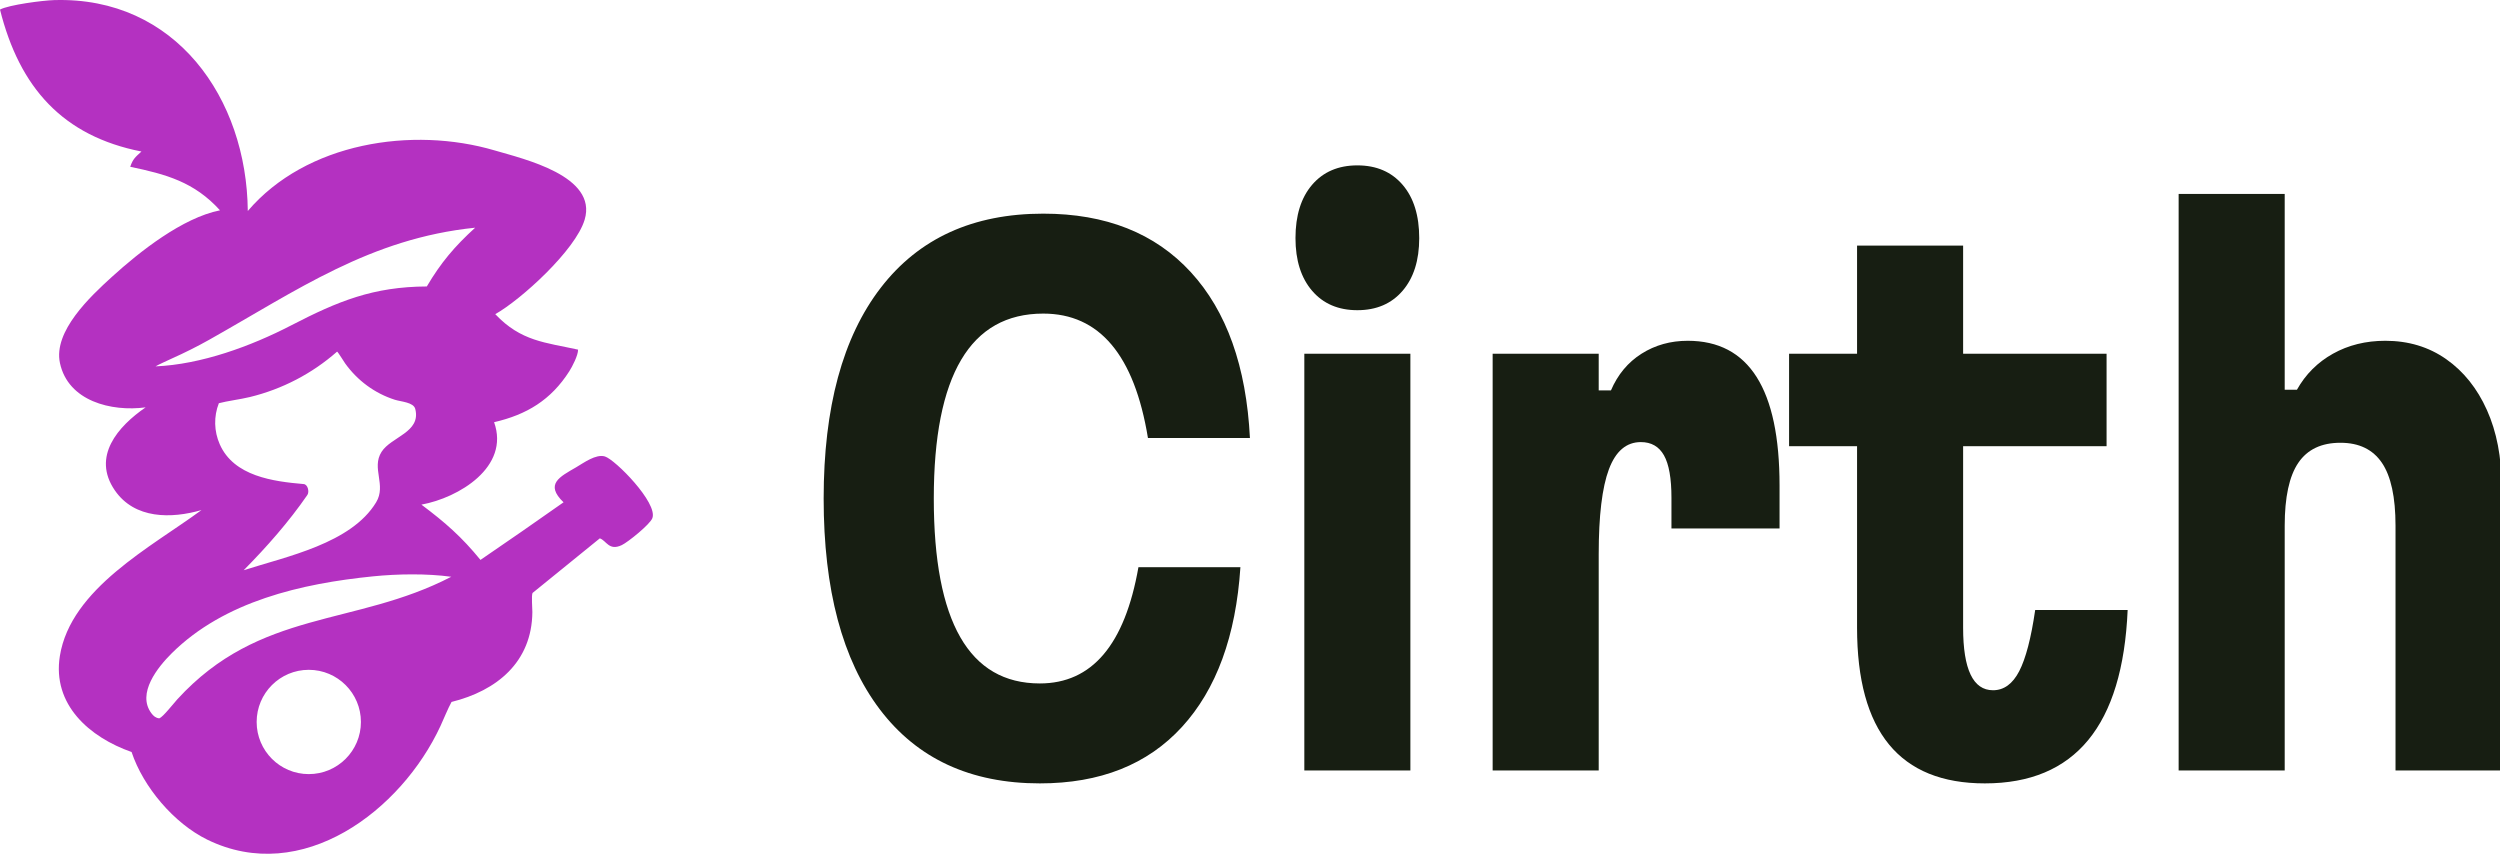
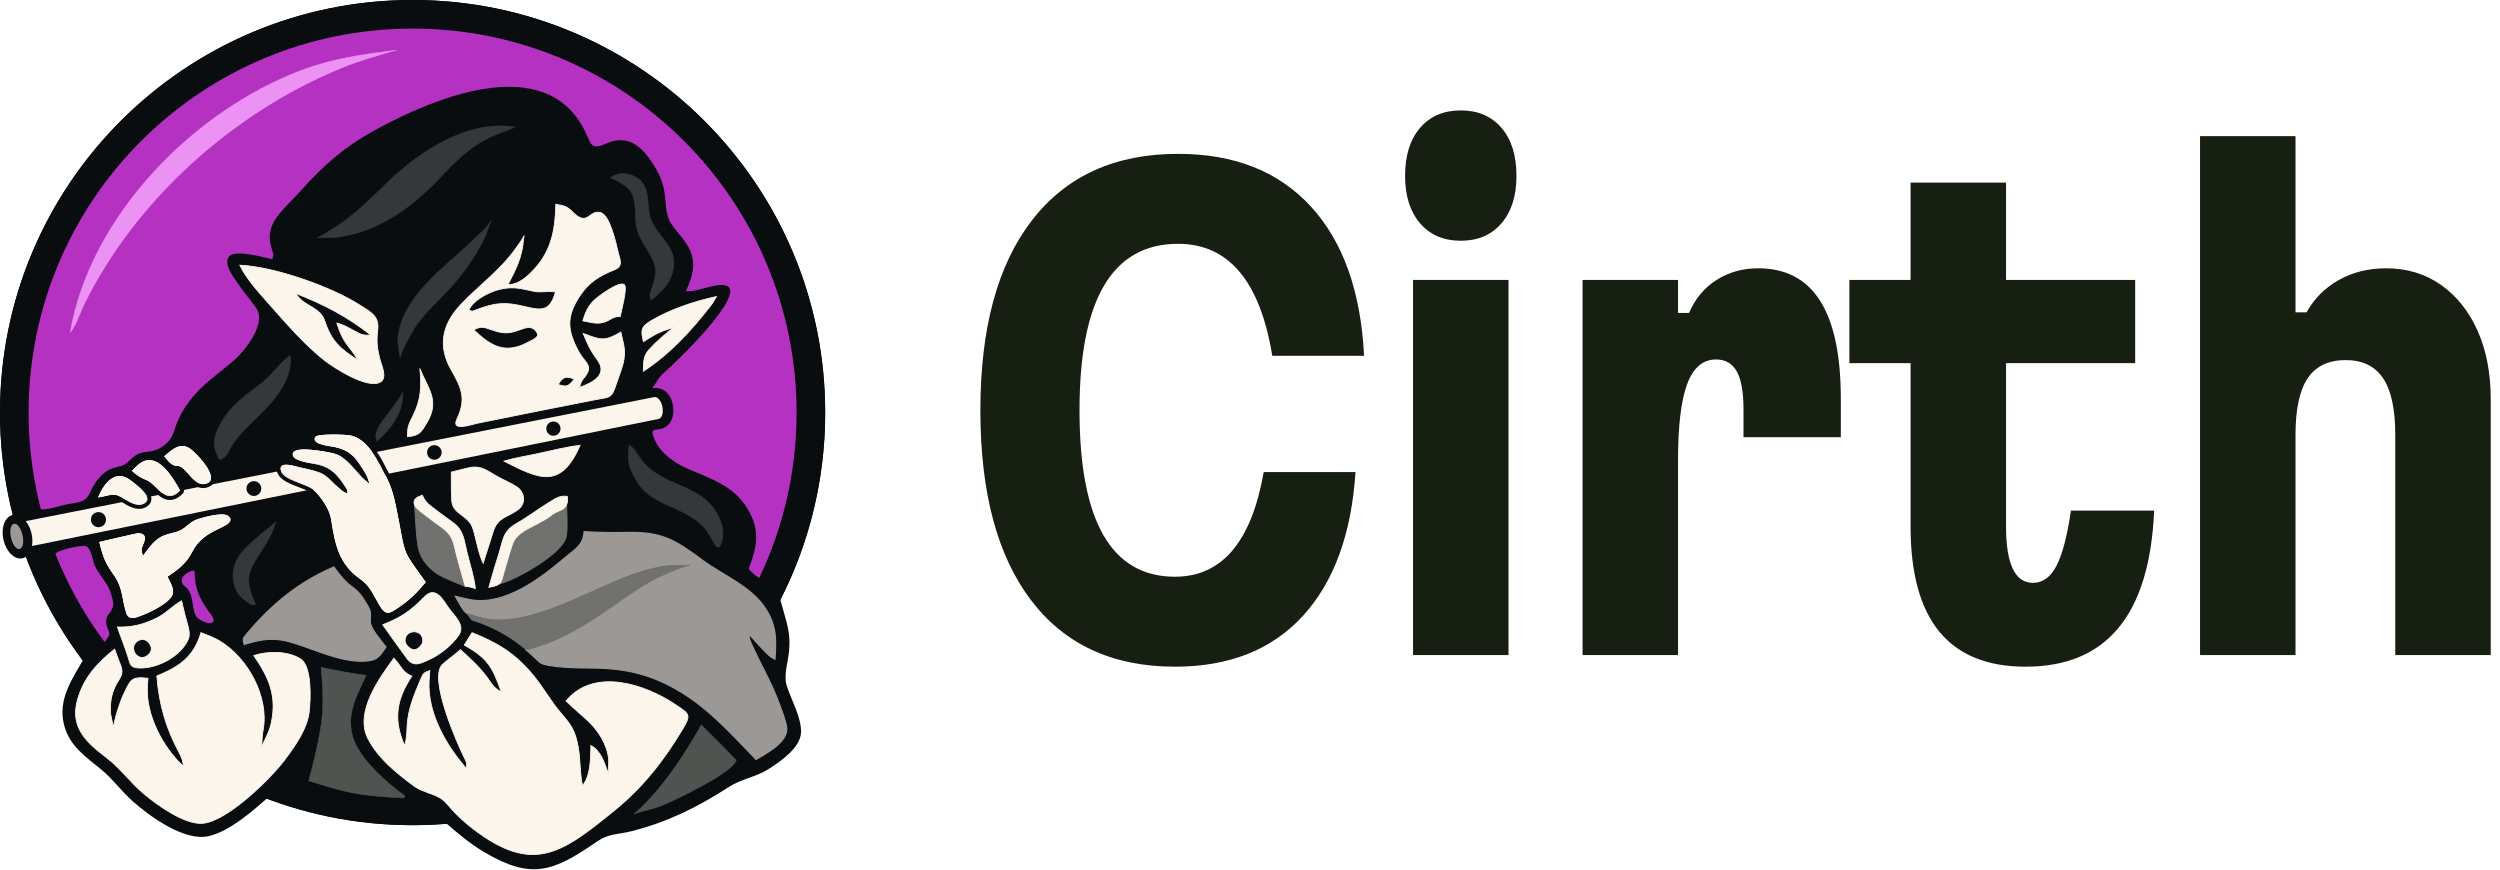
- <svg xmlns="http://www.w3.org/2000/svg" width="316.235" height="108" viewBox="0 0 316.235 108" fill="none" role="img" aria-label="Cirth">
-   <g transform="translate(0 0) scale(0.27) translate(-108.06 -56.004)" fill="#B431C1">
-     <path d="M133.41 56.05C190.4 54.31 223.68 102.16 224.15 154.85C251.52 122.78 301.18 115.08 339.86 126.49C353.45 130.5 388.11 138.41 381.96 158.95C377.68 173.25 352.12 196.42 340.09 203.19C352.15 215.96 363.6 216.43 378.88 219.81C378.95 222.41 376.17 227.76 374.77 229.95C366.21 243.38 354.82 250.28 339.54 253.8C347.04 274.77 322.98 289.23 305.49 292.42C316.76 300.87 324.38 307.57 333.16 318.32C346.2 309.43 359.17 300.43 372.08 291.33C363.2 282.8 370.25 279.42 377.97 274.93C381.52 272.86 387.23 268.6 391.44 269.85C396.24 271.27 416.37 291.64 413.69 298.76C412.6 301.67 402.25 310.02 399.35 311.39C393.31 314.24 392.17 309.26 389.07 308.22C378.58 316.76 368.05 325.27 357.55 333.81C356.96 335.17 357.49 340.79 357.47 342.74C357.27 366.22 340.78 379.61 319.6 384.86C317.9 387.95 315.97 392.78 314.43 396.11C296.06 435.79 249.52 471.11 205.13 449.36C189.58 441.73 175.14 424.71 169.71 408.32C150.03 401.43 132.44 386.16 136.11 363.31C141.19 331.74 179.05 312.21 202.46 294.97C188.36 299.04 171.16 299.27 161.86 285.74C150.96 269.88 163.33 255.74 176.29 246.85C160.15 248.99 139.99 243.92 136.15 226.11C132.93 211.19 150.45 194.85 160.44 185.76C173.56 173.83 193.59 158.02 211.13 154.54C199.06 141.21 185.78 137.64 169.07 134.14C170.36 130.41 171.41 129.68 174.33 126.99C137.56 119.77 117.22 97.12 108.06 60.49C112.22 58.25 128.19 56.2 133.41 56.05ZM210.59 244.91C208.15 251.12 208.32 258.04 211.01 264.14C217.61 279.16 236.11 281.56 250.34 282.79C252.29 282.96 253.07 286.42 252.06 287.89C243.39 300.49 232.98 312.28 222.23 323.15C242.33 316.71 272.61 310.61 284.27 291.35C289.19 283.23 281.95 275.37 286.8 267.72C291.33 260.58 305.42 258.59 302.61 247.59C301.8 244.44 295.98 244.22 293.05 243.29C283.64 240.3 275.5 234.27 269.75 226.24C269.23 225.52 266.48 221.02 265.99 220.73C254.3 231.03 240.28 238.32 225.14 242.01C220.62 243.11 214.46 243.87 210.59 244.91ZM191.14 383.62C229.92 341.27 274.23 349.66 319.47 326.22C308.04 324.64 294.29 324.87 282.82 326.02C249.44 329.38 213.13 337.64 188.51 362.07C182.08 368.45 171.99 380.84 179 390.18C179.98 391.48 181.03 392.38 182.68 392.55C184.48 391.88 189.32 385.61 191.14 383.62ZM180.92 227.65C202.33 226.75 225.62 218.2 244.44 208.46C266.46 197.07 282.92 190.33 308.02 190.21C314.64 179 321.03 171.47 330.67 162.68C281.53 167.71 247.38 191.94 205.97 215.24C200.26 218.45 194.39 221.36 188.41 224.04C186.86 224.74 181.91 227.02 180.92 227.65ZM252.72 418.67C266.22 418.67 277.15 407.73 277.15 394.24C277.15 380.75 266.22 369.81 252.72 369.81C239.23 369.81 228.3 380.75 228.3 394.24C228.3 407.73 239.23 418.67 252.72 418.67Z" />
+ <svg xmlns="http://www.w3.org/2000/svg" width="310.469" height="108" viewBox="0 0 310.469 108" role="img" aria-label="Cirth">
+   <g transform="translate(0 -2.687) scale(0.09) translate(-53.29 0)">
+     <g fill="#090D10" fill-rule="evenodd">
+       <path d="M68.64 743.36 C46.52 755.4 65.81 808.26 86.69 797.18 C89.27 795.81 85.47 796.42 93.09 799.98 C106.87 836.12 123.61 872.53 146.55 903.79 C153.8 913.67 160.8 922.57 165.86 933.78 C166.22 934.56 166.8 935.37 167.37 936.02 C167.07 936.4 166.77 936.77 166.47 937.14 C167.42 937.46 168.38 937.79 169.34 938.11 C152.97 966.59 132.88 994.76 141.58 1029.68 C149.09 1059.8 172.02 1074.25 194.15 1092.66 C208.97 1104.99 220.83 1121.53 235.48 1134.66 C259.18 1155.9 307.45 1191.05 340.71 1183.7 C370.4 1177.14 401.8 1148.88 424.38 1129.23 C428.73 1131.54 422.8 1130.94 428.81 1130.53 C438.51 1129.87 454.93 1140.19 465.31 1143.2 C519.34 1158.82 576.61 1167.45 632.88 1164.6 C642.14 1164.13 650.92 1164.39 660.06 1164.24 C662.28 1164.2 664.02 1163.88 666.17 1163.49 C684.43 1179.09 700.5 1193.25 721.33 1205.6 C787.67 1244.95 817.66 1231.93 877.3 1190.89 C893.3 1179.88 906.68 1181.35 924.52 1176.84 C974.33 1164.22 1016 1143.64 1058.89 1115.82 C1076.24 1104.56 1095.98 1102.33 1113.81 1091.04 C1130.28 1080.61 1158.26 1061.37 1158.63 1040.04 C1158.98 1018.97 1144.75 995.15 1138.66 975.27 C1134.39 961.35 1141.01 942.07 1142.21 927.32 C1143.93 906.15 1140.44 894.22 1134.77 874.24 C1132.77 867.19 1130.77 860.13 1128.77 853.08 C1252.27 608.01 1178.95 305.02 957.73 142.63 C769.92 4.77 512.45 -4.85 317.39 123.97 C292.44 140.45 269.72 155.14 247.32 175.27 C89.29 317.26 21.54 529.59 73.18 736.46 C74.22 740.6 73.74 736.34 68.64 743.36 Z" />
+     </g>
+     <circle cx="622.61" cy="599.16" r="569.32" fill="#090D10" />
+     <circle cx="622.61" cy="599.16" r="535.85" fill="#B431C1" />
+     <ellipse cx="77.44" cy="770.39" rx="19.87" ry="30.6" transform="rotate(-13 77.44 770.39)" fill="#090D10" />
+     <g fill="#090D10" fill-rule="evenodd">
+       <path d="M909.61 139.07 C711.83 16.5 466.18 33.01 283.35 174.87 C132.04 292.27 53.62 491.39 83.29 680.37 C142.56 1057.96 557.99 1262.15 891.74 1074.12 C1003.29 1011.27 1080.06 915.08 1128.21 797.39 C1226.7 556.67 1129.29 275.19 909.61 139.07 Z M321.61 817.41 C322.37 844.35 328.67 856.28 344.24 877.53 C358.81 897.43 327.72 889.2 323.03 878.68 C317.42 866.07 320.77 848.36 308.81 839.29 C295.02 828.84 314.33 816.18 321.61 817.41 Z M196.81 917.51 C190.25 912.21 181.89 897.89 176.93 890.3 C157.74 860.93 141.49 829.69 128.44 797.13 C125.48 789.75 164.6 781.91 170.88 783.23 C179.19 784.97 180.78 802.76 184.03 810.07 C190.63 824.96 201.88 833.31 206.7 850.01 C210.19 862.1 211.84 866.3 203.76 876.63 C192.95 890.47 207.59 900.59 203.18 907.75 C201.07 911.17 198.87 913.82 196.81 917.51 Z M1086.36 814.93 C1097.61 785.53 1102.61 762.12 1085.57 733.22 C1066.07 700.15 1035.42 691.03 1002.66 676.9 C981.93 667.95 959.08 651.31 953.76 627.97 C952.37 621.85 961.27 622.6 965.71 621.56 C992.3 615.34 985.91 563.69 956.73 565.16 C955.48 565.23 954.23 565.28 952.99 565.33 C959.47 558.46 961.03 551.33 968.69 544.88 C983.56 532.36 1090.02 430.23 1053.32 423.39 C1042.49 421.37 1021.2 429.29 1009.66 431.24 C1006.31 431.8 1003.13 431.7 999.76 431.7 C1011.35 406.36 1015.53 386.41 997.79 362.26 C983.1 342.28 973.88 338.7 971.97 311.46 C970.42 289.42 967.43 277.39 955.77 258.31 C940.89 233.96 921.07 214.39 891.07 227.43 C867.61 237.62 869.82 229.62 860.35 210.53 C805.27 99.46 650.12 165.91 570.55 209.43 C529.42 231.92 499.51 257.97 468.52 292.81 C458.27 304.33 445.59 315.84 436.38 327.87 C424.7 343.14 422.66 357.89 429.05 375.76 C430.96 381.09 430.66 382.22 429.22 387.5 C417.17 384.95 379.2 374.39 370.14 382.96 C359.39 393.14 377.93 415.63 384.17 424.73 C391.38 435.25 400.1 444.98 407.07 455.37 C420.79 475.82 392.99 511.78 378.17 525.24 C359.91 541.83 340.31 554.14 323.44 572.79 C310.07 587.57 299.07 605.23 293.63 624.44 C290.31 636.14 281.42 645.36 270.19 650.1 C256.54 655.85 248.47 650.01 235.31 662.23 C225.97 670.89 225.91 671.76 213.33 674.64 C195.14 678.82 184.58 694 177.32 709.94 C171.02 723.77 160.11 723.03 146.76 725.51 C139.76 726.81 111.71 735.78 107.15 731.76 C104.38 729.31 95.24 672.17 94.3 664.59 C58.97 379.34 256.55 117.88 540.34 73.21 C646.11 56.55 733.32 67.51 831.96 109.7 C1010.33 185.99 1129.23 349.4 1151.81 541.33 C1161.58 624.37 1154.97 704.02 1124.55 782.45 C1119.5 795.45 1113.44 811.9 1106.09 823.59 C1102.77 828.89 1101.55 828.18 1096.29 824.26 C1092.7 821.58 1089.51 818.11 1086.36 814.93 Z" />
+     </g>
+     <g fill="#090D10" fill-rule="evenodd">
+       <path d="M1191.93 599.16 A569.32 569.32 0 1 1 53.29 599.16 A569.32 569.32 0 1 1 1191.93 599.16 Z M1152.46 599.16 A529.85 529.85 0 1 1 92.76 599.16 A529.85 529.85 0 1 1 1152.46 599.16 Z" />
+     </g>
+     <g fill="#ED92F5" fill-rule="evenodd">
+       <path d="M150.09 488.8 C158.48 479.04 163.28 462.48 169.11 450.54 C239.98 305.5 375.83 184.46 524.57 123.66 C549.43 113.49 575.04 106.4 600.75 98.85 C555.13 104.76 513.33 110.21 469.85 126.55 C320.12 182.8 177.51 327.94 150.09 488.8 Z" stroke="#ED92F5" stroke-width="0.45" stroke-linecap="round" stroke-linejoin="miter" paint-order="stroke fill" />
+     </g>
+     <g fill="#9B9896" fill-rule="evenodd">
+       <path d="M585.85 922.58 C579.76 914.36 564.3 897.29 564.21 887.59 C564.1 875.56 566.43 875.45 559.71 864.11 C552.28 851.55 548.82 846.64 536.93 837.89 C527.34 830.84 521.05 821.56 514.01 812.16 C464.69 833.37 427.18 864.48 392.89 905.62 C387.97 911.51 388.29 912.05 390.33 919.12 C424.87 908.29 440.24 910.1 473.94 922.24 C501.03 931.99 535.24 946.17 564.55 941.25 C575.64 939.4 580.06 931.12 585.85 922.58 Z M681.66 852.65 C685.02 858.49 694.09 877.64 700.98 877.91 C710.45 878.29 720.94 883.7 731.17 884.89 C774.9 890 835.5 861.57 875.19 843.82 C910.67 827.97 952.12 808.3 991.81 809.55 C994.57 809.64 996.81 810.1 999.48 810.69 C986.98 817.29 973.33 820.08 960.43 826.75 C925.65 844.72 894.21 870.68 860.67 891.28 C837.98 905.21 816.38 916.6 790.12 922.19 C786.19 923.02 782.55 924.73 778.83 926.2 C785.58 931.82 791.42 937.85 797.89 943.6 C806.53 951.29 856.58 951.62 869.56 951.66 C916.35 951.8 952.49 960.28 992.73 984.68 C1032.77 1008.95 1064.35 1044.35 1096.55 1077.85 C1110.58 1069.59 1140.48 1053.8 1138.88 1034.78 C1138.12 1025.75 1132.42 1011.58 1129.27 1002.72 C1118.7 972.96 1102.06 945.48 1089.47 916.7 C1087.37 911.89 1087.16 910.08 1086.82 904.9 C1095.41 914.14 1104.55 925.08 1113.7 933.54 C1116.6 936.22 1119.18 937.75 1122.64 939.55 C1124.51 913.45 1125.12 894.25 1110.56 870.99 C1090.25 838.54 1051.18 824.23 1021.54 802.08 C984.33 774.27 965.71 763.46 917.94 764.52 C898.08 764.96 879.18 764.61 859.35 763.5 C857.61 782.73 846.98 787.44 833.52 798.87 C799.3 827.92 749.97 865.94 702.32 857.36 C695.38 856.11 688.51 854.32 681.66 852.65 Z M83.57 768.4 C85.63 777.54 84.09 785.68 80.14 786.57 C76.19 787.46 71.32 780.77 69.25 771.62 C67.19 762.48 68.73 754.34 72.68 753.45 C76.63 752.56 81.5 759.25 83.57 768.4 Z" stroke="#9B9896" stroke-width="1.65" stroke-linecap="round" stroke-linejoin="miter" paint-order="stroke fill" />
+     </g>
+     <g fill="#71716F" fill-rule="evenodd">
+       <path d="M1005.74 809.68 C994.97 811.76 983.21 809.21 971.66 811.01 C936.65 816.48 907.72 829.65 875.74 843.92 C829.29 864.65 763.11 896.92 712.03 881.13 C707.32 879.68 702.54 878.32 697.88 876.75 C699.99 879.65 702.27 882.43 704.48 885.25 C732.46 894.08 754.28 905.82 777.14 924.37 C781.4 927.83 787.47 924.21 792.29 922.78 C828.87 911.9 862.03 891.28 893.2 869.79 C919.11 851.94 943.1 833.55 972.34 821.3 C981.9 817.29 995.68 810.83 1005.74 809.68 Z M625.58 729.65 C626.83 747.05 627.36 766.61 630.19 783.68 C633.34 802.71 648.31 818.62 665.39 826.38 C675.13 830.8 685.04 834.85 694.95 838.88 C689.62 819.42 684.77 799.09 678.83 779.89 C673.14 761.47 657.53 753.6 642.94 742.6 C637.18 738.25 631.39 733.94 625.58 729.65 Z M835.14 727.73 C816.41 739.59 797.77 750.51 778.76 761.83 C759.38 773.38 758.08 788.98 751.98 808.94 C749.32 817.67 746.67 826.39 744.08 835.14 C766.43 828.82 831.6 792.99 834.82 768.95 C836.56 755.94 835.5 740.91 835.14 727.73 Z" stroke="#71716F" stroke-width="1.4" stroke-linecap="round" stroke-linejoin="miter" paint-order="stroke fill" />
+     </g>
+     <g fill="#505451" fill-rule="evenodd">
+       <path d="M1069.14 1078.97 C1053.35 1062.39 1037.44 1046.26 1021.03 1030.29 C996.55 1073.31 968.44 1116.5 931.61 1150.21 C930.57 1151.17 929.5 1152.05 928.41 1152.96 C941.61 1147.93 955.13 1146.31 968.57 1140.52 C988.72 1131.84 1059.5 1097.98 1068.23 1080.74 C1068.54 1080.15 1068.84 1079.56 1069.14 1078.97 Z M496.47 950.69 C499.08 981.39 500.61 1007.93 495.17 1038.52 C491.01 1061.96 485.6 1084.2 479.43 1107.16 C507.13 1116.06 532.12 1123.81 561.21 1127.11 C577.72 1128.98 593.95 1130.15 610.54 1131.05 C610.93 1130.02 611.34 1129 611.75 1127.98 C586.54 1109.88 547.78 1075.91 539.54 1045.06 C533.94 1024.05 538.56 1005.89 546.97 986.64 C550.62 978.27 554.54 970.04 558.47 961.79 C537.27 958.9 517.35 955.34 496.47 950.69 Z" stroke="#505451" stroke-width="0.8" stroke-linecap="round" stroke-linejoin="miter" paint-order="stroke fill" />
+     </g>
+     <g fill="#343838" fill-rule="evenodd">
+       <path d="M400.97 864.85 C402.59 864.34 404.2 863.83 405.82 863.32 C389.79 828.77 395.37 818.29 415.32 787.9 C423.67 775.18 429.22 764.96 433.76 750.3 C420.65 760.92 406.1 772.67 393.98 784.3 C377.91 799.73 369.65 820.26 378.38 842.08 C382.85 853.25 391.43 858.5 400.97 864.85 Z M921.32 643.81 C919.01 667.41 920.34 674.8 932.86 695.22 C951.66 725.9 992.18 728.13 1018.41 751.39 C1029.03 760.81 1032.36 768.05 1039.13 779.94 C1044.46 789.27 1047.09 784.15 1049.36 776.47 C1055.78 754.72 1039.91 728.39 1022.74 716.07 C998.76 698.87 970.32 695.02 947.6 674.47 C939.07 666.75 935.71 660.76 929.42 651.57 C926.84 647.81 924.89 646.52 921.32 643.81 Z M573.39 638.5 C592.26 621.57 608.66 601.53 608.58 574.96 C608.58 572.74 608.76 571.79 609.37 569.68 C607.12 577.4 593.59 594.29 588.22 601.46 C582 609.78 569.11 624.39 572.46 635.32 C572.78 636.38 573.08 637.44 573.39 638.5 Z M453.55 520.37 C440.14 529.69 430.52 545.18 417.37 555.94 C395.94 573.47 375.59 585.1 360.59 609.75 C348.6 629.48 344.2 643.53 356.37 664.19 C366.23 660.2 366.79 656.25 371.65 647.42 C382.08 628.42 403.16 611.24 418.32 595.47 C437.12 575.92 457.59 548.88 453.55 520.37 Z M605.23 523.87 C607.3 514.22 616.44 498.1 621.36 489.01 C635.3 463.28 662.2 442.03 681.26 419.54 C696.22 401.87 712.45 378.56 722.11 357.51 C725.66 349.75 727.42 341.58 731.62 334.13 C724.62 344.6 711.07 356.38 701.73 365.26 C665.26 399.96 611.71 437.3 603.13 490.58 C601.32 501.82 602.84 508.43 604.86 519.27 C605.16 520.87 605.19 522.26 605.23 523.87 Z M895.58 275.31 C927.81 288.46 929.5 298.69 930.39 331.48 C931.14 358.98 945.36 367.71 954.89 390.4 C961.72 406.68 955.69 417.42 951.11 432.65 C949.52 437.94 950.08 438.75 951.66 443.81 C969.11 430.27 981.96 416.93 983 393.39 C984.25 364.98 952.29 350.87 948.78 322.32 C946.26 301.73 948.79 279.98 924.2 271.49 C913.56 267.82 904.54 268.63 895.58 275.31 Z M491.07 358.02 C501.72 356.99 511.33 358.42 522.37 356.65 C578.06 347.68 620.49 316.59 658.6 276.86 C681.7 252.79 701.94 231.2 733.09 217.52 C743.2 213.08 753.8 209.79 763.81 205.27 C699.76 194.57 632.72 238.26 588.83 280.74 C564.6 304.19 543.35 326.07 514.53 344.23 C507.13 348.9 499.01 354.5 491.07 358.02 Z" stroke="#343838" stroke-width="0.8" stroke-linecap="round" stroke-linejoin="miter" paint-order="stroke fill" />
+     </g>
+     <g fill="#FCF5EB" fill-rule="evenodd">
+       <path d="M596.77 938.15 C576.1 966.09 542.78 1012.75 560.74 1048.57 C575.89 1078.78 608.51 1103.35 635.71 1122.22 C639.44 1118.73 643.17 1115.25 646.9 1111.77 C647.66 1119.67 646.91 1118.85 642.09 1125.01 C641.79 1125.4 641.49 1125.78 641.18 1126.17 C643.54 1126.68 649.52 1127.08 651.01 1128.28 C651.48 1128.66 652.06 1129.35 652.5 1129.8 C648.05 1125.07 649.72 1121.04 651.56 1115.76 C668.47 1138.16 682.88 1155.65 705.34 1172.96 C788.47 1237.02 828.01 1207.35 900.14 1148.97 C940.1 1116.61 968.71 1080.11 995.04 1036.29 C1007.46 1015.64 1004.77 1015.26 985.56 1002.29 C943.41 973.83 872.86 950.49 834.4 997.01 C844.11 1006.89 854.27 1014.84 864.23 1024.2 C879.07 1038.14 891.17 1057.05 893.12 1077.8 C893.67 1083.66 892.41 1090.8 892.46 1096.97 C887.89 1083.17 882.11 1065.39 868.61 1058.6 C868.25 1074.55 868.39 1096.18 859.85 1109.97 C858.96 1111.41 858.08 1112.86 857.19 1114.3 C853.13 1096.56 854.44 1078.37 851.1 1060.17 C847.31 1039.56 841.94 1030.43 828.29 1014.95 C813.96 998.7 803.31 978.76 789.24 961.81 C764.14 931.56 740.73 917.27 704.7 902.81 C701.15 908.52 697.56 914.22 693.95 919.9 C726.3 938.13 732.93 950.31 744.94 984.68 C734.9 979.03 733.38 975.77 727 966.65 C716.29 951.34 702.42 938.91 688.74 926.33 C680.73 933.27 671.95 939.49 664.11 946.4 C643.85 964.24 683.77 1055.25 694.62 1076.67 C697.43 1082.21 697.59 1084.11 696.89 1090.25 C668.5 1057.94 643.15 1013.62 645.39 969.46 C645.64 964.66 646.04 959.85 646.39 955.06 C637.69 958.26 637.39 958.73 633.75 967.26 C625.06 987.59 616.04 1008.86 615.03 1031.44 C614.58 1041.53 614.64 1048.78 611.58 1058.63 C595.73 1022.71 600.39 994.65 621.65 962.76 C608.14 957.29 607.59 949.64 598.43 939.92 C597.88 939.33 597.33 938.74 596.77 938.15 Z M403.46 934.4 C424.42 964.95 435.54 989.65 427.54 1027.47 C424.83 1040.29 419.34 1048.55 414.38 1060.2 C414.95 1051.89 414.88 1045.23 416.42 1036.9 C424.84 991.62 395.22 937.48 356.52 914.35 C348.3 909.44 339.51 906.18 330.6 902.8 C320.49 936.62 300.94 949.77 269.67 962.63 C272.85 1002.38 282.2 1034.59 301.14 1069.75 C304.51 1076 305.58 1080.34 306.42 1087.35 C277.77 1060.81 254.32 1016.09 256.71 976.45 C256.93 972.89 257.23 969.32 257.51 965.76 C234.02 963.07 233.46 967.94 223.76 987.93 C218.72 998.32 210.6 1023.98 209.61 1035.22 C209.17 1026.03 205.6 1018.92 205.6 1009.19 C205.61 992.93 208.83 981.18 217.66 967.59 C224.87 956.5 220.85 951.1 216.67 939.72 C214.93 934.99 213.2 930.26 211.48 925.52 C187.34 944.93 168.76 964.87 160.16 995.57 C149.38 1034.03 173.37 1054.73 200.86 1075.76 C219.23 1089.82 233.1 1109.3 250.99 1124.5 C269.53 1140.24 308.16 1168.12 333.06 1165.95 C366.69 1163.01 425.48 1105.57 445.64 1079 C459.98 1060.09 477.27 1035.81 480.01 1011.84 C481.96 994.86 483.95 949.07 467.93 939.02 C450.02 927.8 422.73 928.11 403.46 934.4 Z M303.82 858.83 C290.62 866.47 282.07 876.9 267.53 883.69 C249.6 892.06 235.04 895.56 215.28 895.07 C219.93 908.75 225.47 922.23 229.79 935.96 C233.2 946.79 232.66 951.42 246.45 951.65 C271.33 952.06 303.29 935.17 313.21 911.58 C316.98 902.63 311.14 888.98 308.85 879.62 C307.16 872.7 305.51 865.76 303.82 858.83 Z M257.23 933.98 C245.16 944.1 232.64 927.63 239.71 917.66 C243.56 912.21 252.1 910.08 257.13 915.15 C263.1 921.17 264.4 927.96 257.23 933.98 Z M581.41 891.92 C592.33 907.29 603.31 922.89 614.5 938.04 C623.94 950.82 633.12 945.62 645.41 940.04 C660.4 933.23 677.44 919.72 686.57 905.91 C695.75 892 679.64 879.42 672.16 868.39 C664.33 856.86 654.12 838.12 639.26 853.14 C619.34 873.28 607.91 881.35 581.41 891.92 Z M624.52 926.42 C619.65 926.21 612.81 919.83 612.35 915.05 C610.72 897.88 637.22 896.64 636.65 914.47 C636.48 919.57 629.81 926.65 624.52 926.42 Z M250.25 798.18 C246.99 787.99 247.66 787.62 251.52 778.03 C255.65 767.77 248.8 764.95 239.82 766.92 C223.54 770.49 207.27 774.39 191.02 778.11 C195.59 797.46 199.1 806.74 210.85 822.99 C223.5 840.49 221.88 856.85 228.22 876.07 C231.68 886.55 243.46 880.47 250.83 877.68 C261.26 873.73 291.01 859.49 291.58 847.22 C291.92 840.12 286.81 831.69 283.61 825.54 C299.97 814.01 308.87 808.32 318.59 790.14 C328.69 771.25 343.24 764.37 361.61 755.65 C366.63 753.27 375.53 747.59 367.54 742.06 C360.16 736.95 335.15 743.97 326.58 746.65 C314 750.59 309.64 761.14 296.1 764.53 C278.97 768.81 271.91 770.61 260.24 784.99 C256.78 789.25 253.54 793.79 250.25 798.18 Z M836.08 714.76 C826.76 713.57 822.03 716.42 814.18 721.12 C797.65 731.03 782.65 742.71 765.68 752.35 C747.27 762.81 747.57 774.84 741.79 793.38 C736.93 808.96 732.08 824.59 727.8 840.35 C747.6 837.1 744.57 832.74 749.89 815.57 C753.42 804.18 756.61 791.9 760.53 780.75 C766.26 764.49 784.86 758.47 798.74 750.49 C806.11 746.25 811.32 744.17 816.69 737.27 C830.56 733.79 838.15 729.69 836.08 714.76 Z M695.26 839 C700.98 839.46 703.83 840.14 709.25 842.03 C707.56 825.2 701.45 807.7 697.48 791.08 C693.71 775.34 693.04 761.82 679.18 751.5 C668.11 743.25 656.3 735.15 645.63 726.44 C640.58 722.32 638.83 718.85 636 713.18 C628.89 715.65 621.75 718.77 625.69 727.93 C627.65 732.5 656.99 753.25 663.02 757.73 C679.51 769.98 678.69 779.13 683.59 797.62 C687.27 811.48 691.34 825.21 695.26 839 Z M189.47 715.53 C207.15 712.77 210.09 707.59 226.56 718.72 C234.09 723.8 246.37 730.18 254.57 722.3 C262.54 714.64 239.22 697.84 233.76 693.52 C212.61 676.81 197.74 696.83 189.47 715.53 Z M675.98 681.32 C676.15 694.18 675.7 708.4 676.67 721.1 C678.11 740.07 699.76 740.24 705.75 759.06 C710.76 774.78 712.91 792.24 719.98 807.12 C724.76 792.24 729.35 777.18 734.21 762.36 C740.89 742 756.18 743.49 769.71 731.75 C779.46 723.29 776.84 708.45 766.46 701.66 C758.1 696.19 747.41 691.86 738.47 686.76 C725.37 679.3 716.74 671.69 700.89 675.17 C692.57 677 684.25 679.26 675.98 681.32 Z M236.13 679.49 C243.22 685.61 246.68 688.29 255.49 691.7 C270.22 697.39 280.96 725.65 299.62 708.27 C300.15 707.78 300.68 707.29 301.22 706.79 C291.07 688.59 268.99 650.56 244.57 671.42 C241.63 673.93 238.89 676.77 236.13 679.49 Z M280.65 659.53 C285.08 664.58 290.24 672.45 297.69 672.12 C311.35 671.52 320.87 703.73 338.88 696.25 C356.55 688.91 321.92 652.9 313.52 648.29 C300.52 641.16 290.01 651.66 280.65 659.53 Z M853.87 644.29 C834.17 646.55 813.17 651.99 793.66 656.19 C778.38 659.49 763.76 661.61 748.71 666.15 C798.15 691.59 826.89 705.04 853.87 644.29 Z M640.04 833.06 C632.2 821.86 622.64 809.77 615.82 798.12 C608.76 786.06 606.48 765.14 603.56 751.1 C599.07 729.51 596.45 708.68 586.17 688.89 C575.47 668.29 560.63 634.59 534.89 630.94 C528.5 630.04 491.11 628.48 488.54 633.57 C483.87 642.85 509.91 644.92 514.8 646 C535.98 650.68 542.32 658.54 553.76 676.19 C558.25 683.12 562.35 690.45 563.77 698.66 C545.98 686.51 535.41 662.01 513.8 656.12 C507.4 654.37 451.78 643.08 458.3 659.01 C461.23 666.15 485.65 668.78 493.16 670.72 C511.38 675.41 519.13 685.4 529.6 700.24 C532.65 704.56 534.12 706.15 532.89 711.5 C519.51 707.75 509.44 687.78 493.57 682 C483.67 678.4 470.6 675.95 460.15 673.59 C455.1 672.44 438.26 667.7 441.41 679.41 C444.81 692.08 476.12 696.86 486.08 705.36 C496.36 714.13 508.53 732.37 510.64 745.76 C515.95 779.51 520.72 807.44 550.73 828.44 C564.84 838.3 568.93 850.75 577.44 864.91 C586.12 879.34 590.64 876.01 603.08 867.53 C619.07 856.64 627.69 847.8 640.04 833.06 Z M615.66 632.45 C632.15 630.91 634.64 626.19 642.75 612.44 C660.56 582.26 643.54 565.62 632.6 538.34 C635.05 563.03 634.35 581.16 623.08 603.67 C617.29 615.23 615.13 619.2 615.66 632.45 Z M1041.9 439.03 C1011.58 445.56 977.74 456.85 951.03 472.83 C937.03 481.21 937.56 486.71 941.14 501.31 C957.55 490.81 964.08 487.12 982.9 481.68 C971.76 490.28 958.02 502.06 948.69 512.53 C940.61 521.59 941.29 530.8 940.97 542.16 C977.17 518.75 1007.41 485.79 1033.75 451.89 C1037.01 447.7 1039.34 443.64 1041.9 439.03 Z M857.49 472.54 C872.72 475.55 881.44 478.92 895.66 470.41 C900.95 467.25 903.08 466.71 909.15 466.54 C910.54 459.59 919.33 426.94 914.91 422.83 C908.18 416.56 877.4 439.58 872.1 445.16 C863.92 453.78 860.93 461.43 857.49 472.54 Z M384.16 395.73 C393.14 414.48 410.03 432.87 423.86 448.51 C447.06 474.74 472.55 504.35 499.84 526.17 C513.65 537.22 561.42 567.92 578.64 556.78 C587.97 550.74 579.71 534.03 577.5 525.48 C573.4 509.54 572.76 500.7 574.6 484.39 C576.67 465.98 564.53 460.32 550.88 451.48 C510.79 425.5 431.86 397.85 384.16 395.73 Z M564.86 492.04 C553.69 493.12 550.88 491.15 541.3 485.92 C533.31 481.56 527.03 477.74 518.03 475.69 C523.29 491.7 527.11 499.65 537.81 512.76 C541.46 517.24 544.06 522.12 547.24 526.92 C523.39 511.41 511.08 501.55 501.69 473.4 C495.07 453.57 475.72 453.52 463.84 438.26 C462.86 437 461.88 435.75 460.9 434.5 C501.22 450.41 530.41 465.41 564.86 492.04 Z M820.23 311.74 C819.38 345.3 814.83 374.22 791.45 400.22 C782.32 410.37 768.54 423.49 754.34 422.28 C765.26 401.49 773.95 384.43 775.64 360.49 C775.79 358.28 776.13 356.88 776.79 354.78 C774.09 360.17 768.41 367.87 764.78 372.97 C743.32 403.08 713.72 423.95 688.83 450.43 C663.14 477.76 657.08 507.49 676.08 540.57 C690.33 565.38 696.91 580.68 683.75 608.14 C675.18 626.04 703.86 615.56 711.65 613.97 C765.89 602.9 820.34 592 874.67 581.41 C896.25 577.21 896.92 580.5 904.41 557.76 C910.79 538.38 918.19 525.08 913.66 504.02 C912.52 498.72 911.22 493.43 910 488.14 C887.03 501.53 881.93 498.86 858.01 489.94 C863.7 504.13 868.03 513.58 877.25 525.93 C893 547.05 870.75 558.14 853.05 564.38 C855.14 556.42 855.47 555.86 860.45 549.64 C872.78 534.22 859.78 529.59 852.49 516.21 C836.26 486.43 834.07 467.53 853.33 438.25 C865.83 419.24 880.53 410.38 901.12 402.16 C913.41 397.25 909.04 389.14 906.5 378.67 C903.46 366.13 895.32 327.83 882.61 323.41 C866.3 317.74 864.85 344.27 843.32 322.19 C835.61 314.27 830.73 313.54 820.23 311.74 Z M845.71 553.11 C837.49 562.9 836.04 564.36 823.64 560.47 C829.16 549.8 835.15 548.06 845.71 553.11 Z M706.92 484.91 C717.98 479.67 720.19 481.07 731.28 484.87 C749.3 491.04 755.74 490.51 773.32 483.95 C782.08 480.68 789.83 480.11 794.7 489.8 C797.44 495.25 787.73 498.9 783.92 501.04 C751.24 519.39 731.69 508.5 706.92 484.91 Z M700.34 457.57 C706.23 443.76 728.64 432.5 742.64 429.16 C760.65 424.86 771.72 427.77 789.08 431.68 C799.43 434.02 807.84 431.12 818.25 432.57 C818.75 432.64 819.25 432.71 819.75 432.78 C812.42 458.87 801.79 458.86 777.99 453 C750.2 446.16 736.13 447.37 709.56 457.71 C705.01 459.49 704.78 459.83 700.34 457.57 Z" stroke="#FCF5EB" stroke-width="1.15" stroke-linecap="round" stroke-linejoin="miter" paint-order="stroke fill" />
+     </g>
+     <g>
+       <path d="M88.79 748.92 L956.17 577.78 C960.67 576.89 965.66 582.89 967.32 591.2 C968.98 599.51 966.68 606.96 962.19 607.87 L97.36 783.26 C98.36 777.86 98.16 771.83 96.8 765.92 C95.31 759.47 92.5 753.5 88.79 748.92 Z" fill="#FCF5EB" />
+     </g>
+     <path d="M435.3 679.05 C435.02 680.59 436.96 684.5 437.87 685.81 C444.09 694.81 458.75 699.33 468.6 703.24 C471.81 704.51 474.98 705.77 478.06 707.33 C478.65 707.63 480.82 706.99 481.58 706.85 C484.91 706.25 488.23 705.48 491.56 704.85 C495.22 704.16 498.88 703.32 502.54 702.6 C508.81 701.37 515.05 700.09 521.3 698.78 C524.94 698.02 528.62 697.3 532.27 696.6 C537.8 695.55 543.31 694.23 548.86 693.23 C552.92 692.5 556.97 691.53 561.03 690.74 C566.61 689.64 572.21 688.51 577.78 687.34 C580.32 686.8 582.89 686.27 585.44 685.78 C587.1 685.45 588.8 685.14 590.45 684.76 C590.56 684.73 590.61 684.71 590.72 684.67 C590.03 682.95 588.89 681.03 588.03 679.35 C583.36 670.17 578.43 660.42 572.43 652.04 C571.2 652.05 569.31 652.63 568.03 652.86 C563.51 653.68 558.99 654.61 554.49 655.53 C546.09 657.26 537.65 658.92 529.22 660.52 C515.86 663.06 502.41 665.67 489.09 668.41 C471.19 672.08 453.22 675.58 435.3 679.05 Z M324.36 700.97 C325.32 701.96 329.32 702.91 330.75 703.16 C336.35 704.13 344.49 701.78 347.58 696.71 C347.66 696.58 347.67 696.53 347.72 696.39 C346.89 696.34 344.85 696.88 343.95 697.08 C338.04 698.37 332.03 699.39 326.1 700.6 C325.55 700.71 324.87 700.79 324.36 700.97 Z M306.69 704.42 C304.14 704.99 301.52 705.35 298.98 705.91 C295.36 706.72 291.66 707.27 288.04 708.09 C282.41 709.36 276.49 710.45 270.8 711.5 C270.57 711.54 270.6 711.55 270.42 711.67 C282 722.85 294.37 722.37 305.5 710.98 C307.06 709.39 307.85 706.44 306.69 704.42 Z M219.94 721.56 C220.86 722.32 222.33 723.12 223.37 723.8 C233.59 730.45 247.03 736.52 257.87 727.41 C261.99 723.94 263.41 718.41 261.19 713.43 C259.08 713.67 256.94 714.33 254.82 714.63 C253.14 714.87 251.27 715.31 249.59 715.66 C245.77 716.46 241.94 717.2 238.11 717.96 C232.17 719.15 226.2 720.3 220.24 721.49 C220.14 721.51 220.05 721.53 219.94 721.56 Z" fill="#090D10" fill-rule="evenodd" />
+     <g fill="#FCF5EB" fill-rule="evenodd" stroke="#FCF5EB" stroke-width="1.15" stroke-linecap="round" stroke-linejoin="miter" paint-order="stroke fill">
+       <path d="M250.25 798.18 C246.99 787.99 247.66 787.62 251.52 778.03 C255.65 767.77 248.8 764.95 239.82 766.92 C223.54 770.49 207.27 774.39 191.02 778.11 C195.59 797.46 199.1 806.74 210.85 822.99 C223.5 840.49 221.88 856.85 228.22 876.07 C231.68 886.55 243.46 880.47 250.83 877.68 C261.26 873.73 291.01 859.49 291.58 847.22 C291.92 840.12 286.81 831.69 283.61 825.54 C299.97 814.01 308.87 808.32 318.59 790.14 C328.69 771.25 343.24 764.37 361.61 755.65 C366.63 753.27 375.53 747.59 367.54 742.06 C360.16 736.95 335.15 743.97 326.58 746.65 C314 750.59 309.64 761.14 296.1 764.53 C278.97 768.81 271.91 770.61 260.24 784.99 C256.78 789.25 253.54 793.79 250.25 798.18 Z" />
+       <path d="M189.47 715.53 C207.15 712.77 210.09 707.59 226.56 718.72 C234.09 723.8 246.37 730.18 254.57 722.3 C262.54 714.64 239.22 697.84 233.76 693.52 C212.61 676.81 197.74 696.83 189.47 715.53 Z" />
+       <path d="M236.13 679.49 C243.22 685.61 246.68 688.29 255.49 691.7 C270.22 697.39 280.96 725.65 299.62 708.27 C300.15 707.78 300.68 707.29 301.22 706.79 C291.07 688.59 268.99 650.56 244.57 671.42 C241.63 673.93 238.89 676.77 236.13 679.49 Z" />
+       <path d="M280.65 659.53 C285.08 664.58 290.24 672.45 297.69 672.12 C311.35 671.52 320.87 703.73 338.88 696.25 C356.55 688.91 321.92 652.9 313.52 648.29 C300.52 641.16 290.01 651.66 280.65 659.53 Z" />
+       <path d="M640.04 833.06 C632.2 821.86 622.64 809.77 615.82 798.12 C608.76 786.06 606.48 765.14 603.56 751.1 C599.07 729.51 596.45 708.68 586.17 688.89 C575.47 668.29 560.63 634.59 534.89 630.94 C528.5 630.04 491.11 628.48 488.54 633.57 C483.87 642.85 509.91 644.92 514.8 646 C535.98 650.68 542.32 658.54 553.76 676.19 C558.25 683.12 562.35 690.45 563.77 698.66 C545.98 686.51 535.41 662.01 513.8 656.12 C507.4 654.37 451.78 643.08 458.3 659.01 C461.23 666.15 485.65 668.78 493.16 670.72 C511.38 675.41 519.13 685.4 529.6 700.24 C532.65 704.56 534.12 706.15 532.89 711.5 C519.51 707.75 509.44 687.78 493.57 682 C483.67 678.4 470.6 675.95 460.15 673.59 C455.1 672.44 438.26 667.7 441.41 679.41 C444.81 692.08 476.12 696.86 486.08 705.36 C496.36 714.13 508.53 732.37 510.64 745.76 C515.95 779.51 520.72 807.44 550.73 828.44 C564.84 838.3 568.93 850.75 577.44 864.91 C586.12 879.34 590.64 876.01 603.08 867.53 C619.07 856.64 627.69 847.8 640.04 833.06 Z" />
+     </g>
+     <g>
+       <circle cx="403.61" cy="703.98" r="10.23" fill="#090D10" />
+       <circle cx="652.63" cy="654.16" r="10.06" fill="#090D10" />
+       <circle cx="816.91" cy="621.3" r="9.83" fill="#090D10" />
+       <circle cx="189.14" cy="746.88" r="10.42" fill="#090D10" />
+     </g>
+     <g>
+       <g>
+         <path d="M625.16 1114.78 C638.59 1124.45 658.39 1125.29 669.07 1137.94 L669.07 1149.94 L625.16 1126.78 Z" fill="#090D10" />
+         <path d="M625.16 1114.78 C638.59 1124.45 658.39 1125.29 669.07 1137.94 L669.07 1117.94 L625.16 1094.78 Z" fill="#FCF5EB" stroke="#FCF5EB" stroke-width="1.15" stroke-linejoin="miter" paint-order="stroke fill" />
+       </g>
+       <g>
+         <path d="M809.66 744.05 C814.21 740.8 818.62 737.05 823.89 735.15 L823.89 741.15 L809.66 750.05 Z" fill="#71716F" />
+         <path d="M809.66 744.05 C814.21 740.8 818.62 737.05 823.89 735.15 L823.89 729.15 L809.66 738.05 Z" fill="#FCF5EB" stroke="#FCF5EB" stroke-width="1.15" stroke-linejoin="miter" paint-order="stroke fill" />
+       </g>
+     </g>
  </g>
-   <g transform="translate(104.187 0) scale(0.086) translate(-39 133.25)" fill="#171E12">
+   <g transform="translate(121.75 0) scale(0.076) translate(-39 70.4)" fill="#171E12">
    <path d="M357 1019C255 1019 176.5 982.668 121.5 910C66.5 837.332 39 734 39 600C39 466 67 362.668 123 290C179 217.332 258.668 181 362 181C454 181 526.332 209.668 579 267C631.668 324.332 660.668 405.668 666 511L516 511C496 389 444.668 328 362 328C254.668 328 201 418.668 201 600C201 781.332 253 872 357 872C433.668 872 482 815 502 701L652 701C645.332 802.332 616.668 880.668 566 936C515.332 991.332 445.668 1019 357 1019Z" />
    <path d="M746 387L902 387L902 1000L746 1000ZM824 323C796 323 773.832 313.5 757.5 294.5C741.168 275.5 733 249.668 733 217C733 183.668 741.168 157.5 757.5 138.5C773.832 119.5 796 110 824 110C852 110 874.168 119.5 890.5 138.5C906.832 157.5 915 183.668 915 217C915 249.668 906.832 275.5 890.5 294.5C874.168 313.5 852 323 824 323Z" />
    <path d="M1023 1000L1023 387L1179 387L1179 441L1197 441C1207 417.668 1222 399.668 1242 387C1262 374.332 1284.668 368 1310 368C1400 368 1445 439 1445 581L1445 644L1286 644L1286 599C1286 570.332 1282.332 549.5 1275 536.5C1267.668 523.5 1256.332 517 1241 517C1219.668 517 1204 530.332 1194 557C1184 583.668 1179 625.332 1179 682L1179 1000Z" />
    <path d="M1747 1019C1621.668 1019 1559 942.668 1559 790L1559 523L1459 523L1459 387L1559 387L1559 228L1715 228L1715 387L1926 387L1926 523L1715 523L1715 790C1715 851.332 1729.668 882 1759 882C1775 882 1787.832 872.668 1797.5 854C1807.168 835.332 1815 805.332 1821 764L1957 764C1949.668 934 1879.668 1019 1747 1019Z" />
    <path d="M2351 640C2351 598 2344.332 567.168 2331 547.5C2317.668 527.832 2297.332 518 2270 518C2242 518 2221.332 527.832 2208 547.5C2194.668 567.168 2188 598 2188 640L2188 1000L2032 1000L2032 152L2188 152L2188 440L2206 440C2218.668 417.332 2236.332 399.668 2259 387C2281.668 374.332 2307.332 368 2336 368C2370 368 2399.832 377 2425.5 395C2451.168 413 2471.168 438 2485.5 470C2499.832 502 2507 539.332 2507 582L2507 1000L2351 1000Z" />
  </g>
</svg>
